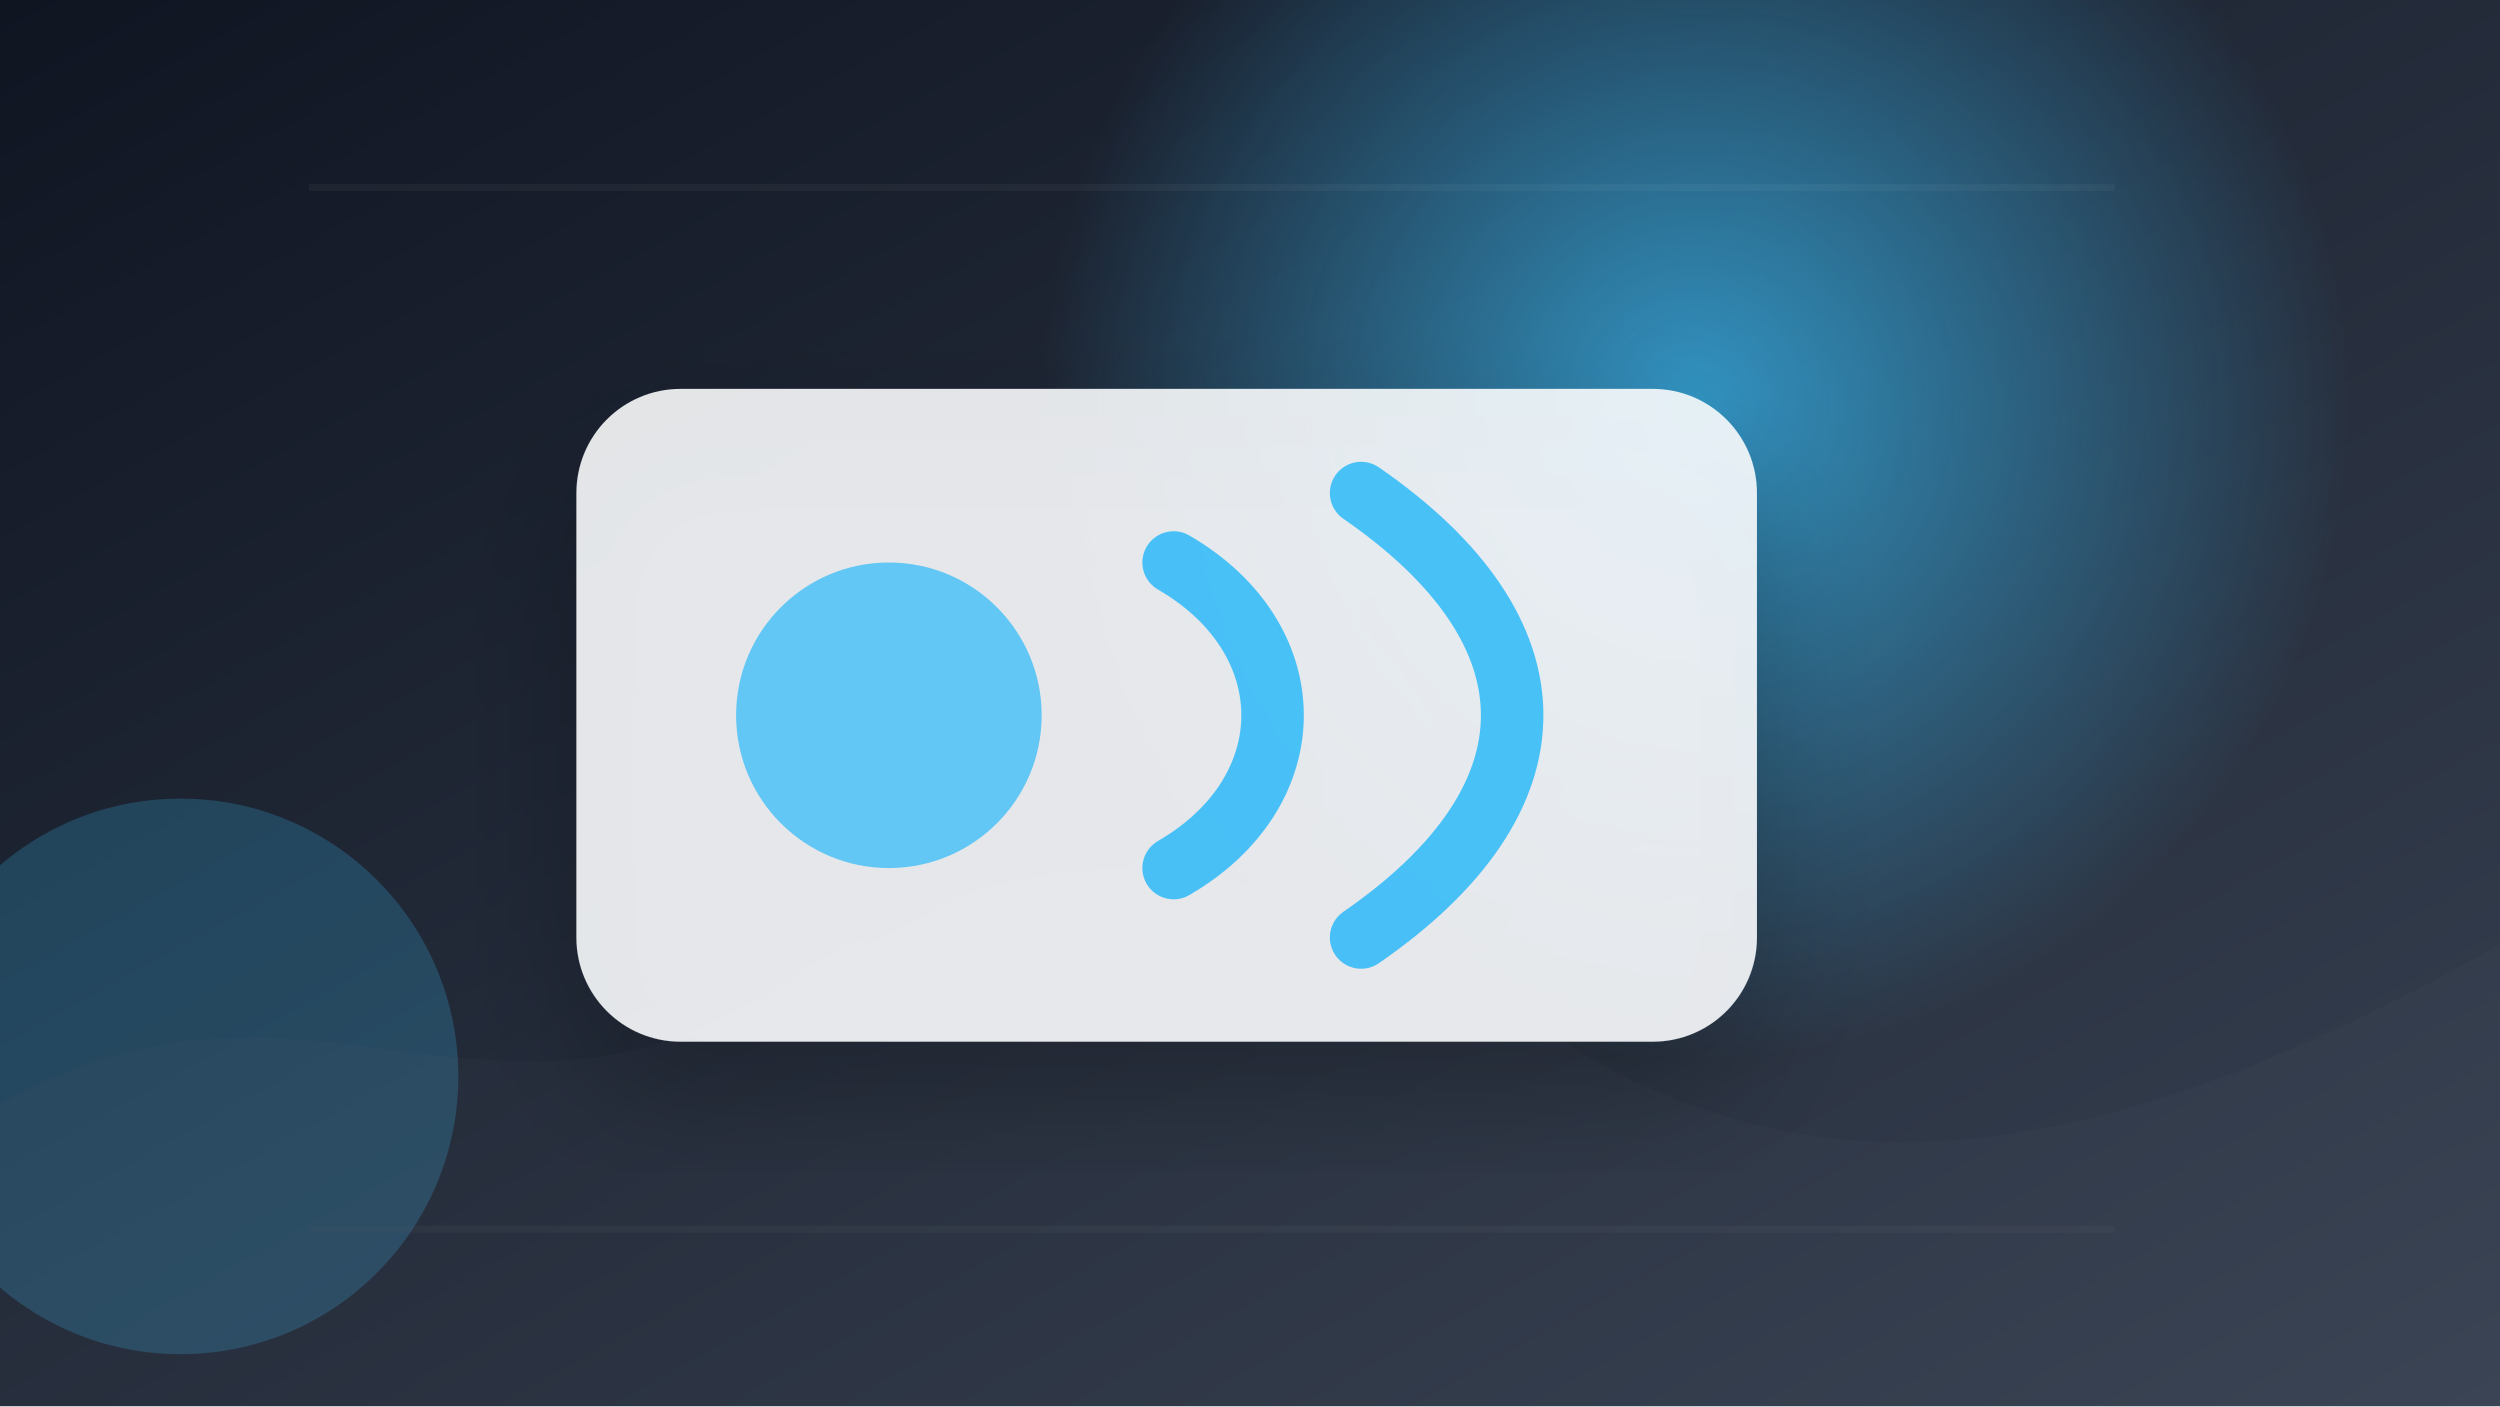
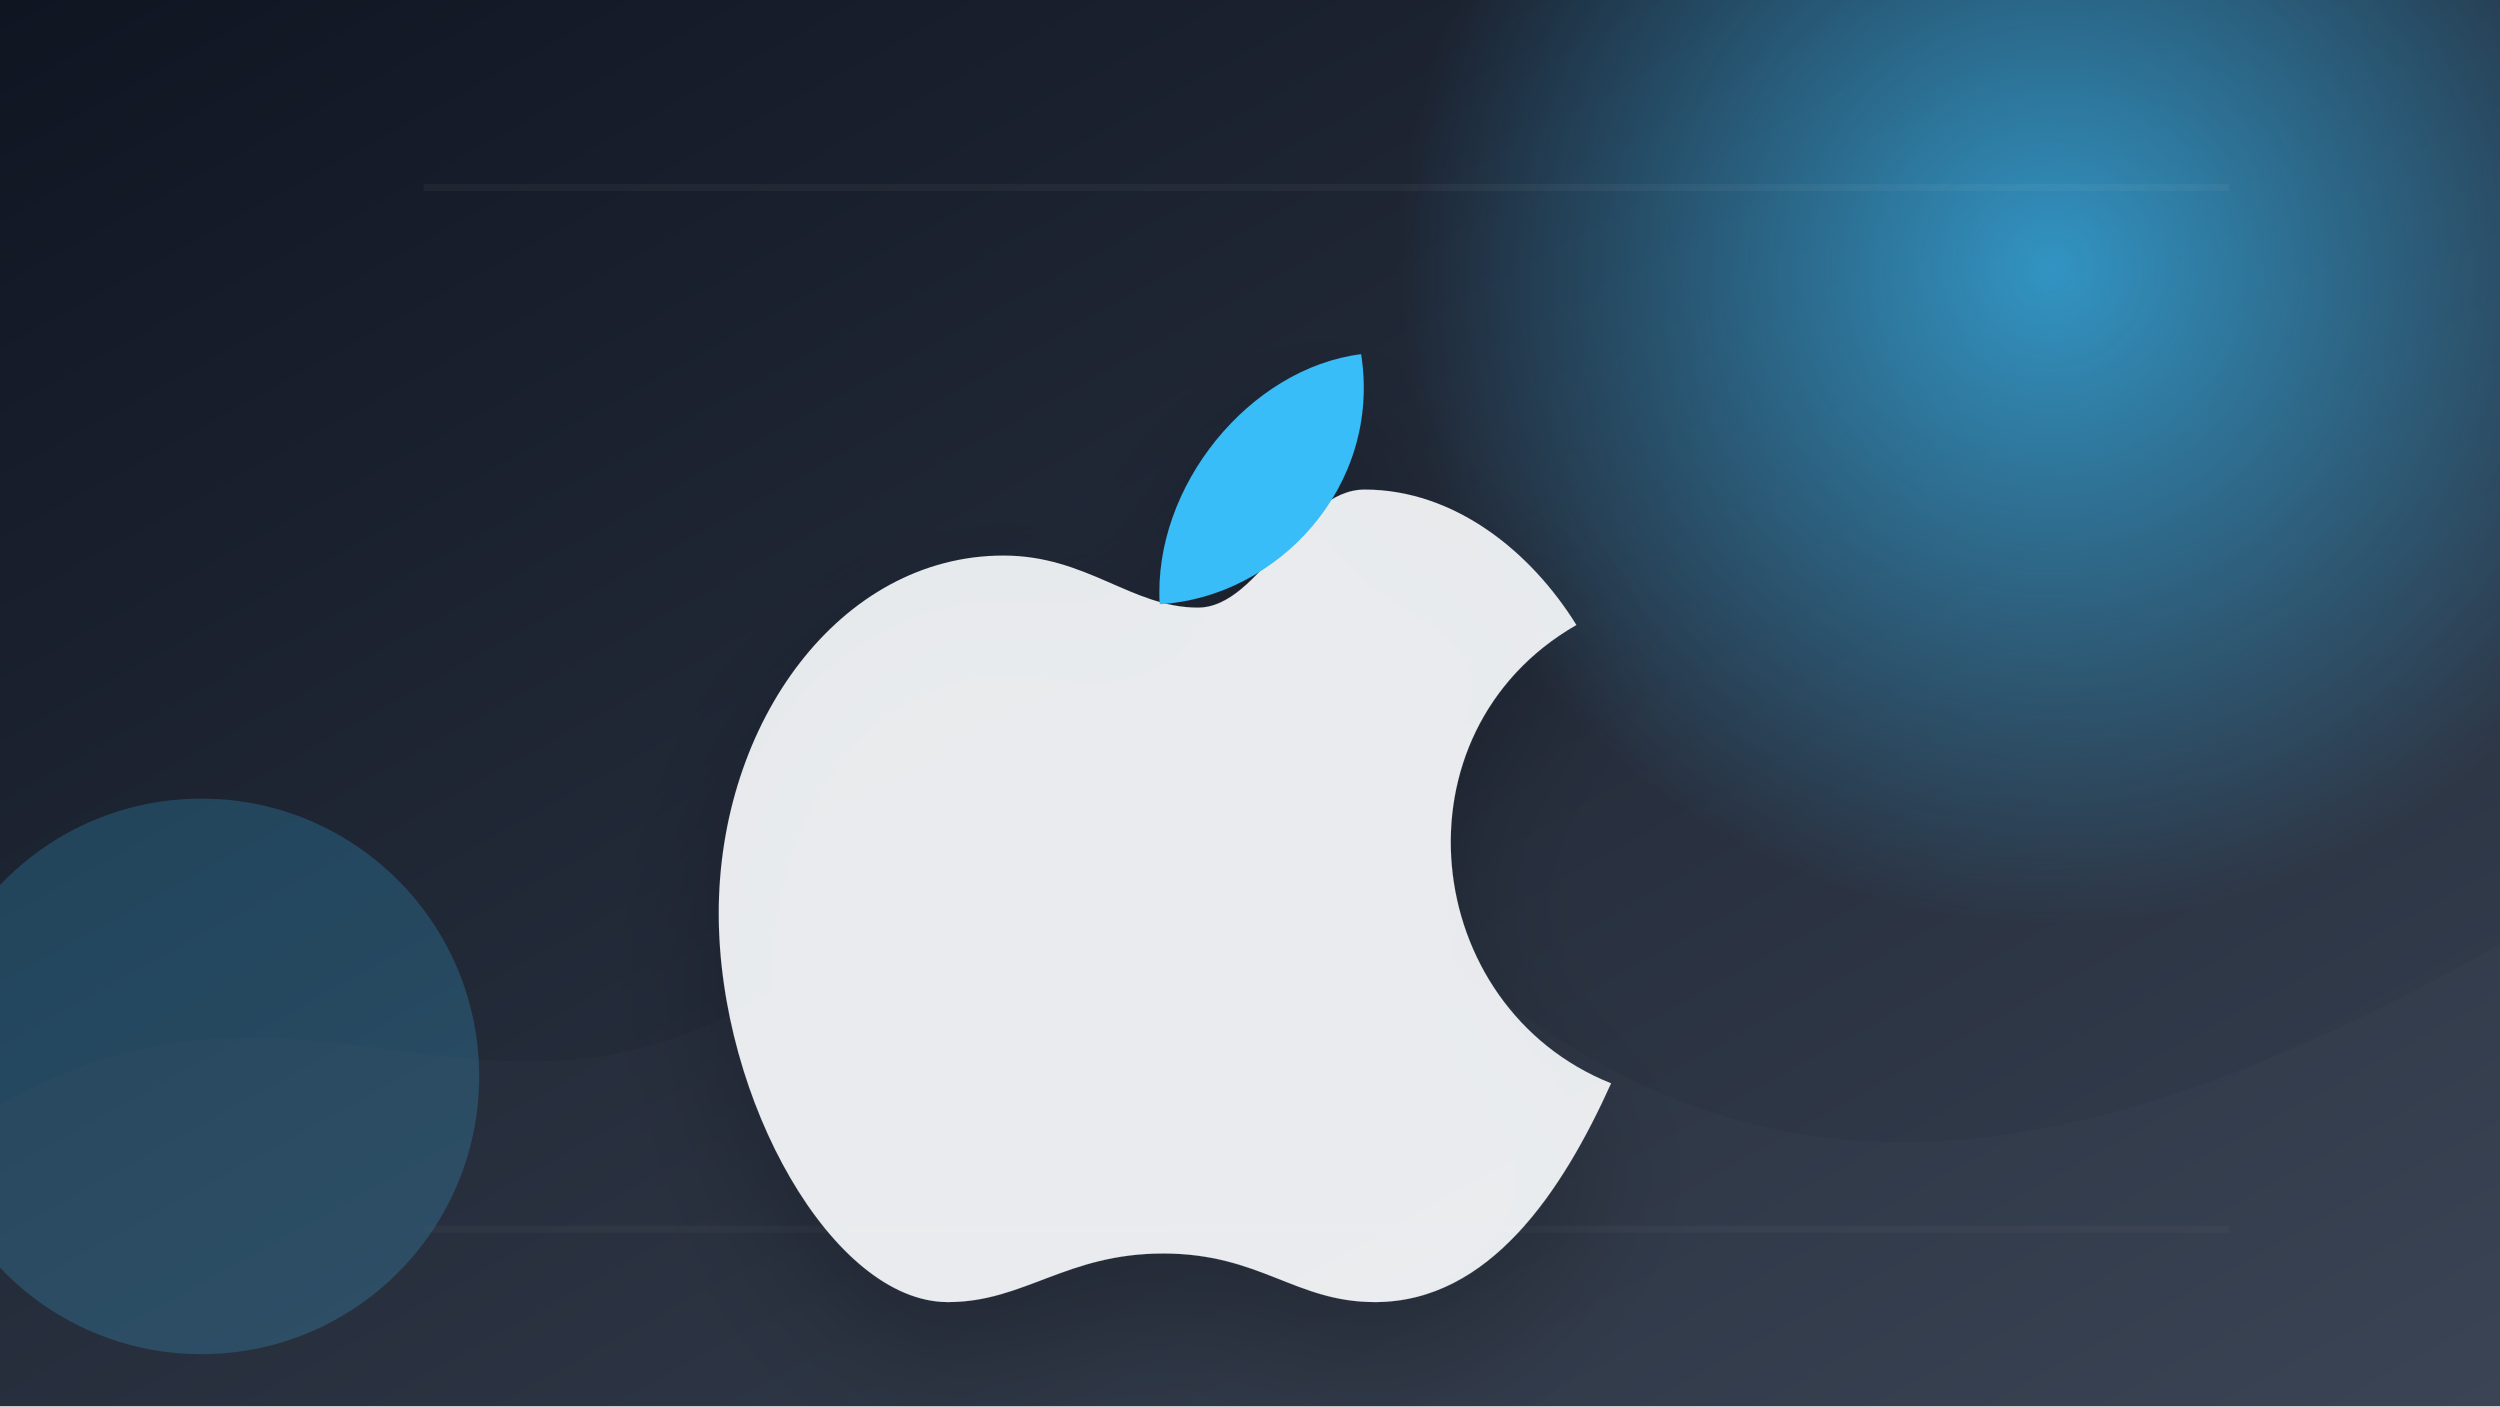
<svg xmlns="http://www.w3.org/2000/svg" width="720" height="405" viewBox="0 0 720 405">
  <defs>
    <linearGradient id="bg" x1="0" x2="1" y1="0" y2="1">
      <stop offset="0" stop-color="#101522" />
      <stop offset="1" stop-color="#374151" />
    </linearGradient>
    <radialGradient id="glow" cx="50%" cy="50%" r="50%">
      <stop offset="0" stop-color="#38bdf8" stop-opacity=".72" />
      <stop offset="1" stop-color="#38bdf8" stop-opacity="0" />
    </radialGradient>
    <filter id="shadow" x="-20%" y="-20%" width="140%" height="140%">
      <feDropShadow dx="0" dy="18" stdDeviation="18" flood-color="#000000" flood-opacity=".24" />
    </filter>
  </defs>
  <rect width="720" height="405" fill="url(#bg)" />
-   <circle cx="488" cy="116" r="190" fill="url(#glow)" />
+   <circle cx="591" cy="77" r="190" fill="url(#glow)" />
  <g opacity=".22">
-     <circle cx="52" cy="310" r="80" fill="#38bdf8" />
+     <circle cx="58" cy="310" r="80" fill="#38bdf8" />
    <path d="M0 318C88 268 142 338 224 284s146-38 220 12 156 44 276-24v133H0z" fill="#f8fafc" opacity=".08" />
-     <path d="M89 54h520" stroke="#f8fafc" stroke-width="2" opacity=".18" />
-     <path d="M89 354h520" stroke="#f8fafc" stroke-width="2" opacity=".14" />
+     <path d="M122 54h520" stroke="#f8fafc" stroke-width="2" opacity=".18" />
+     <path d="M122 354h520" stroke="#f8fafc" stroke-width="2" opacity=".14" />
  </g>
  <g filter="url(#shadow)">
-     <g transform="translate(166 112)">
-       <rect x="0" y="0" width="340" height="188" rx="30" fill="#f8fafc" opacity=".9" />
-       <circle cx="90" cy="94" r="44" fill="#38bdf8" opacity=".76" />
-       <path d="M172 50c38 22 38 66 0 88M226 30c58 40 58 88 0 128" fill="none" stroke="#38bdf8" stroke-width="18" stroke-linecap="round" opacity=".9" />
+     <g transform="translate(255 92)">
+       <path d="M138 49c26 0 48 18 61 39-54 31-45 110 10 132-14 31-35 63-68 63-23 0-33-14-61-14s-40 14-62 14c-33 0-66-58-66-112 0-55 35-103 82-103 24 0 37 15 56 15 18 0 29-34 48-34z" fill="#f8fafc" opacity=".92" />
+       <path d="M137 10c6 38-24 70-58 72-2-34 26-68 58-72z" fill="#38bdf8" />
    </g>
  </g>
</svg>
